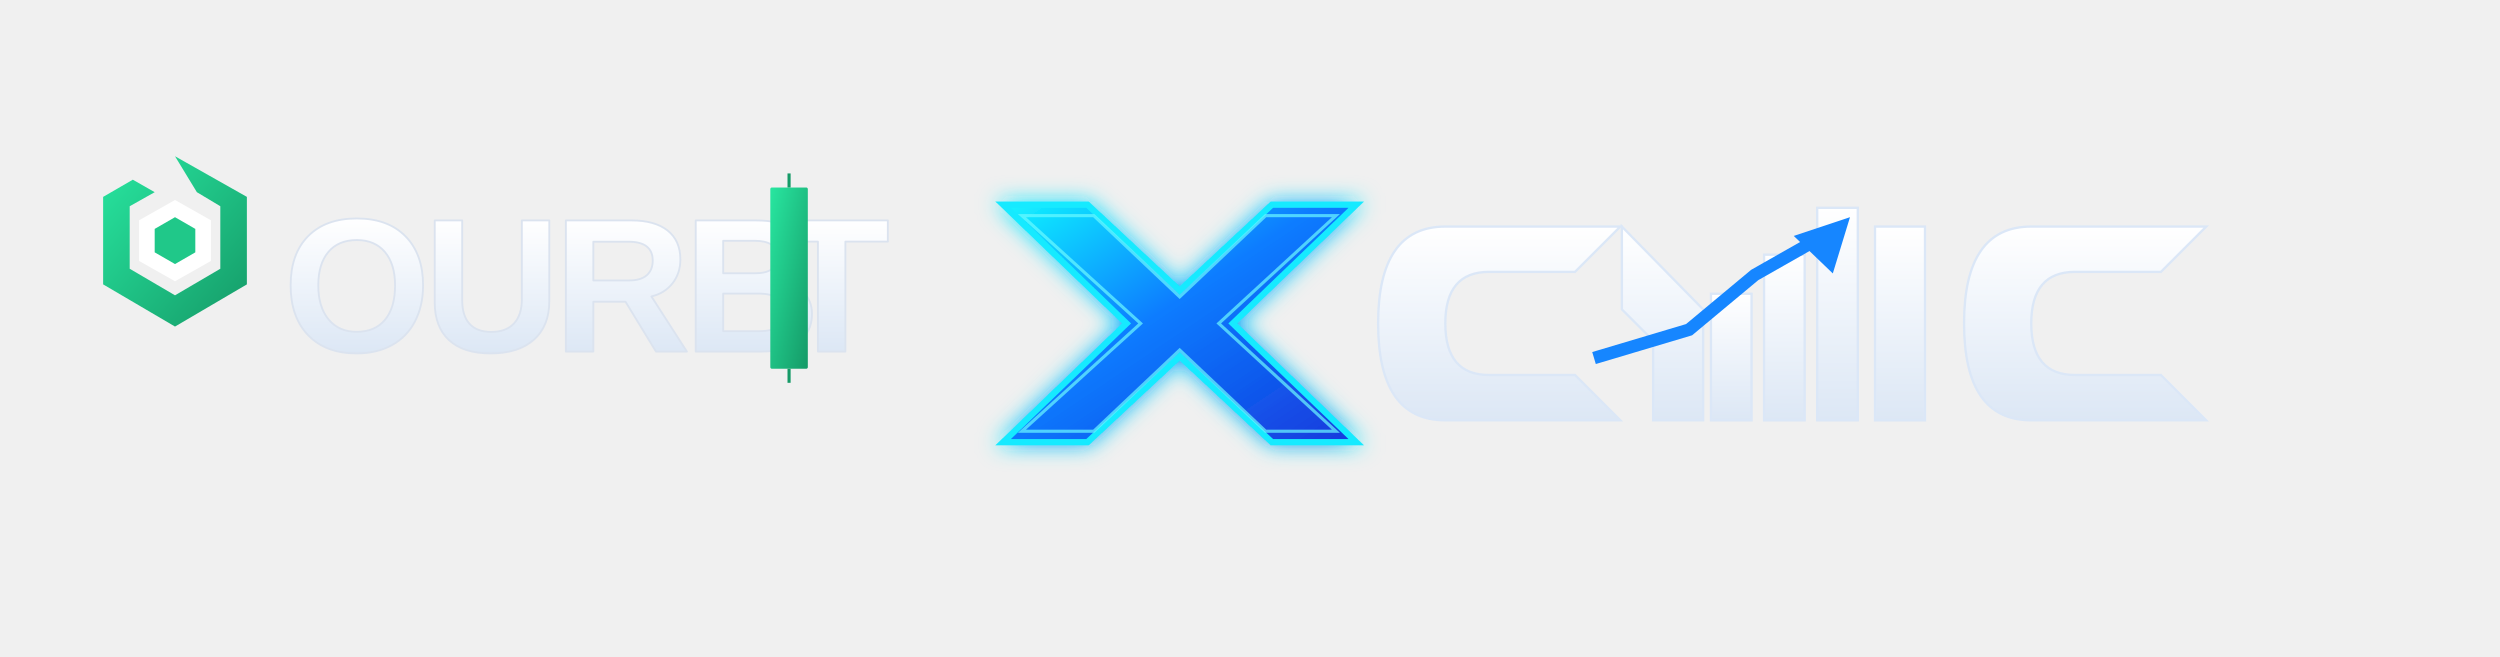
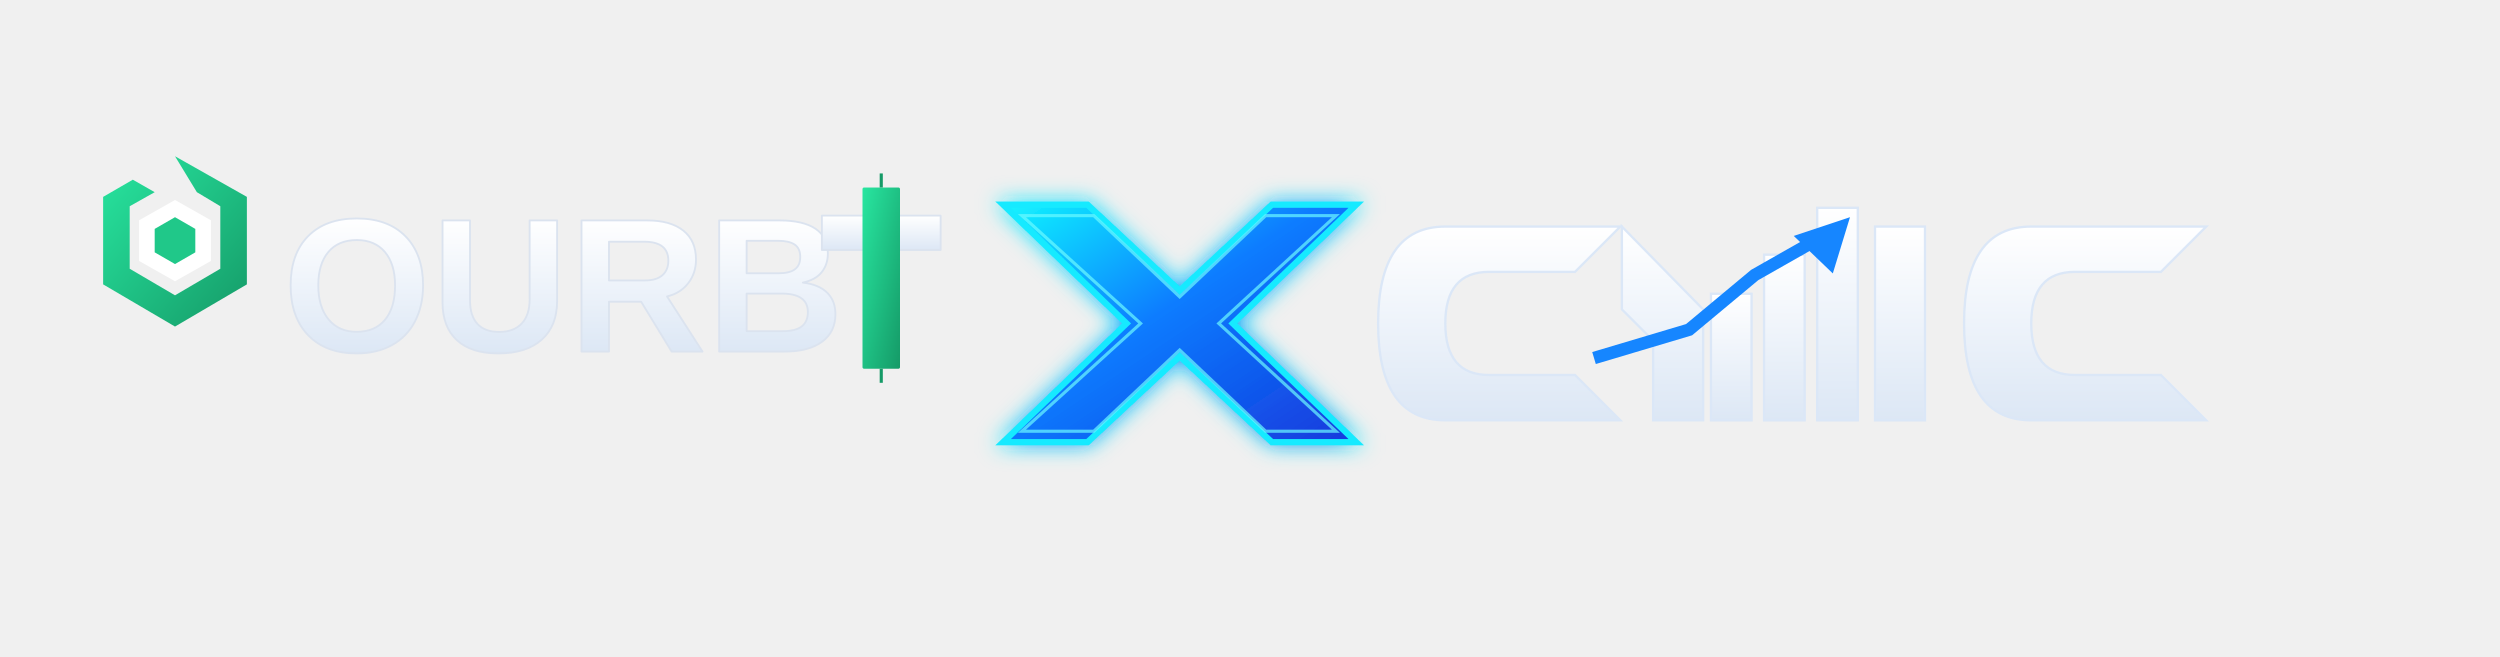
<svg xmlns="http://www.w3.org/2000/svg" width="1600" height="420" viewBox="0 0 1600 420" role="img" aria-labelledby="title desc">
  <defs>
    <linearGradient id="green" x1="0" y1="0" x2="1" y2="1">
      <stop offset="0" stop-color="#28e6a0" />
      <stop offset="1" stop-color="#159a67" />
    </linearGradient>
    <linearGradient id="blue" x1="0" y1="0" x2="1" y2="1">
      <stop offset="0" stop-color="#13f5ff" />
      <stop offset=".45" stop-color="#087cff" />
      <stop offset="1" stop-color="#1839dc" />
    </linearGradient>
    <linearGradient id="white" x1="0" y1="0" x2="0" y2="1">
      <stop offset="0" stop-color="#ffffff" />
      <stop offset="1" stop-color="#dce7f5" />
    </linearGradient>
    <filter id="glow" x="-40%" y="-40%" width="180%" height="180%">
      <feGaussianBlur stdDeviation="7" result="blur" />
      <feMerge>
        <feMergeNode in="blur" />
        <feMergeNode in="SourceGraphic" />
      </feMerge>
    </filter>
  </defs>
  <g transform="translate(54 100)">
    <path d="M58 0 104 26 104 82 58 109 12 82 12 26 31 15 45 23 29 32 29 72 58 89 87 72 87 32 72 23Z" fill="url(#green)" />
    <path d="M58 28 81 41 81 67 58 80 35 67 35 41Z" fill="#fff" />
    <path d="M58 39 71 46.5 71 61.5 58 69 45 61.5 45 46.5Z" fill="#20c889" />
  </g>
-   <g fill="url(#white)" stroke="#dbe3ef" stroke-width="1.2" stroke-linejoin="round" font-family="Arial, Helvetica, sans-serif" font-weight="800" font-size="122" letter-spacing="-5">
-     <text x="181" y="225">OURB</text>
-     <text x="495" y="225">T</text>
-   </g>
-   <rect x="493" y="120" width="24" height="116" rx="1" fill="url(#green)" />
-   <path d="M505 111v9m0 116v9" stroke="#159a67" stroke-width="2" />
+   <text x="181" y="225" textLength="335" lengthAdjust="spacingAndGlyphs" fill="url(#white)" stroke="#dbe3ef" stroke-width="1.2" stroke-linejoin="round" font-family="Arial, Helvetica, sans-serif" font-weight="800" font-size="122">OURB</text>
+   <rect x="526" y="138" width="76" height="22" fill="url(#white)" stroke="#dbe3ef" stroke-width="1.2" stroke-linejoin="round" />
+   <rect x="552" y="120" width="24" height="116" rx="1" fill="url(#green)" />
+   <path d="M564 111v9m0 116v9" stroke="#159a67" stroke-width="2" />
  <path d="M642 131 696 131 755 186 814 131 868 131 789 207 868 283 814 283 755 228 696 283 642 283 721 207Z" fill="url(#blue)" stroke="#14eaff" stroke-width="4" stroke-linejoin="miter" filter="url(#glow)" />
  <path d="M654 138 700 138 755 190 810 138 855 138 780 207 855 276 810 276 755 224 700 276 654 276 730 207Z" fill="none" stroke="#6cfaff" stroke-opacity=".7" stroke-width="2" />
  <g fill="url(#white)" stroke="#dbe7f7" stroke-width="1.5" stroke-linejoin="miter">
    <path d="M925 145H1037L1008 174H953Q925 174 925 207Q925 240 953 240H1008L1037 269H925Q882 269 882 207Q882 145 925 145Z" />
    <path d="M1038 145 1090 198 1090 269 1058 269 1058 218 1038 198Z" />
    <path d="M1095 188H1121V269H1095Z" />
    <path d="M1129 163H1155V269H1129Z" />
    <path d="M1163 133H1189V269H1163Z" />
    <path d="M1200 145H1232V269H1200Z" />
    <path d="M1300 145H1412L1383 174H1328Q1300 174 1300 207Q1300 240 1328 240H1383L1412 269H1300Q1257 269 1257 207Q1257 145 1300 145Z" />
  </g>
  <path d="M1024 228 1081 211 1123 176 1167 151" fill="none" stroke="#1686ff" stroke-width="8" stroke-linecap="square" stroke-linejoin="miter" />
  <path d="M1148 151 1184 139 1173 175Z" fill="#1686ff" />
</svg>
